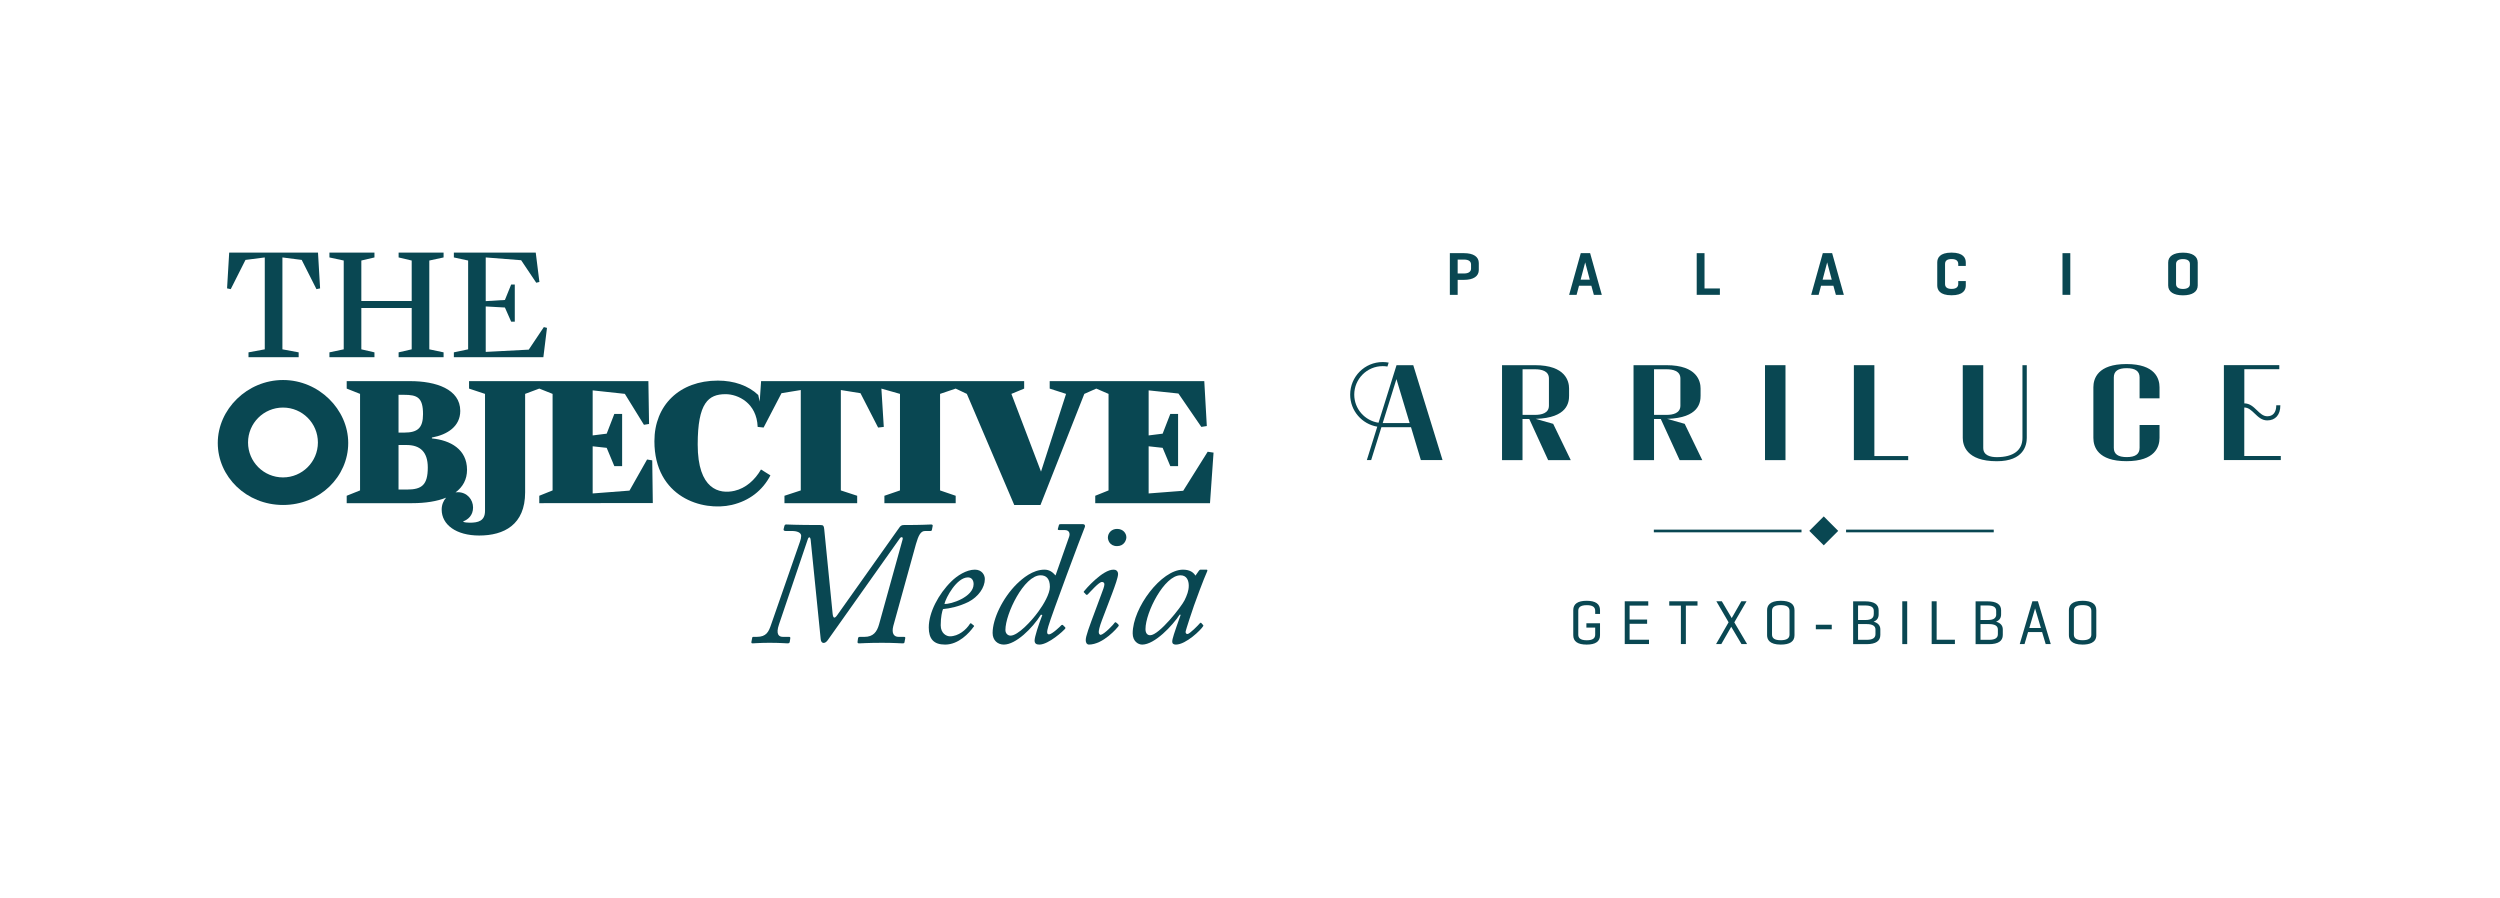
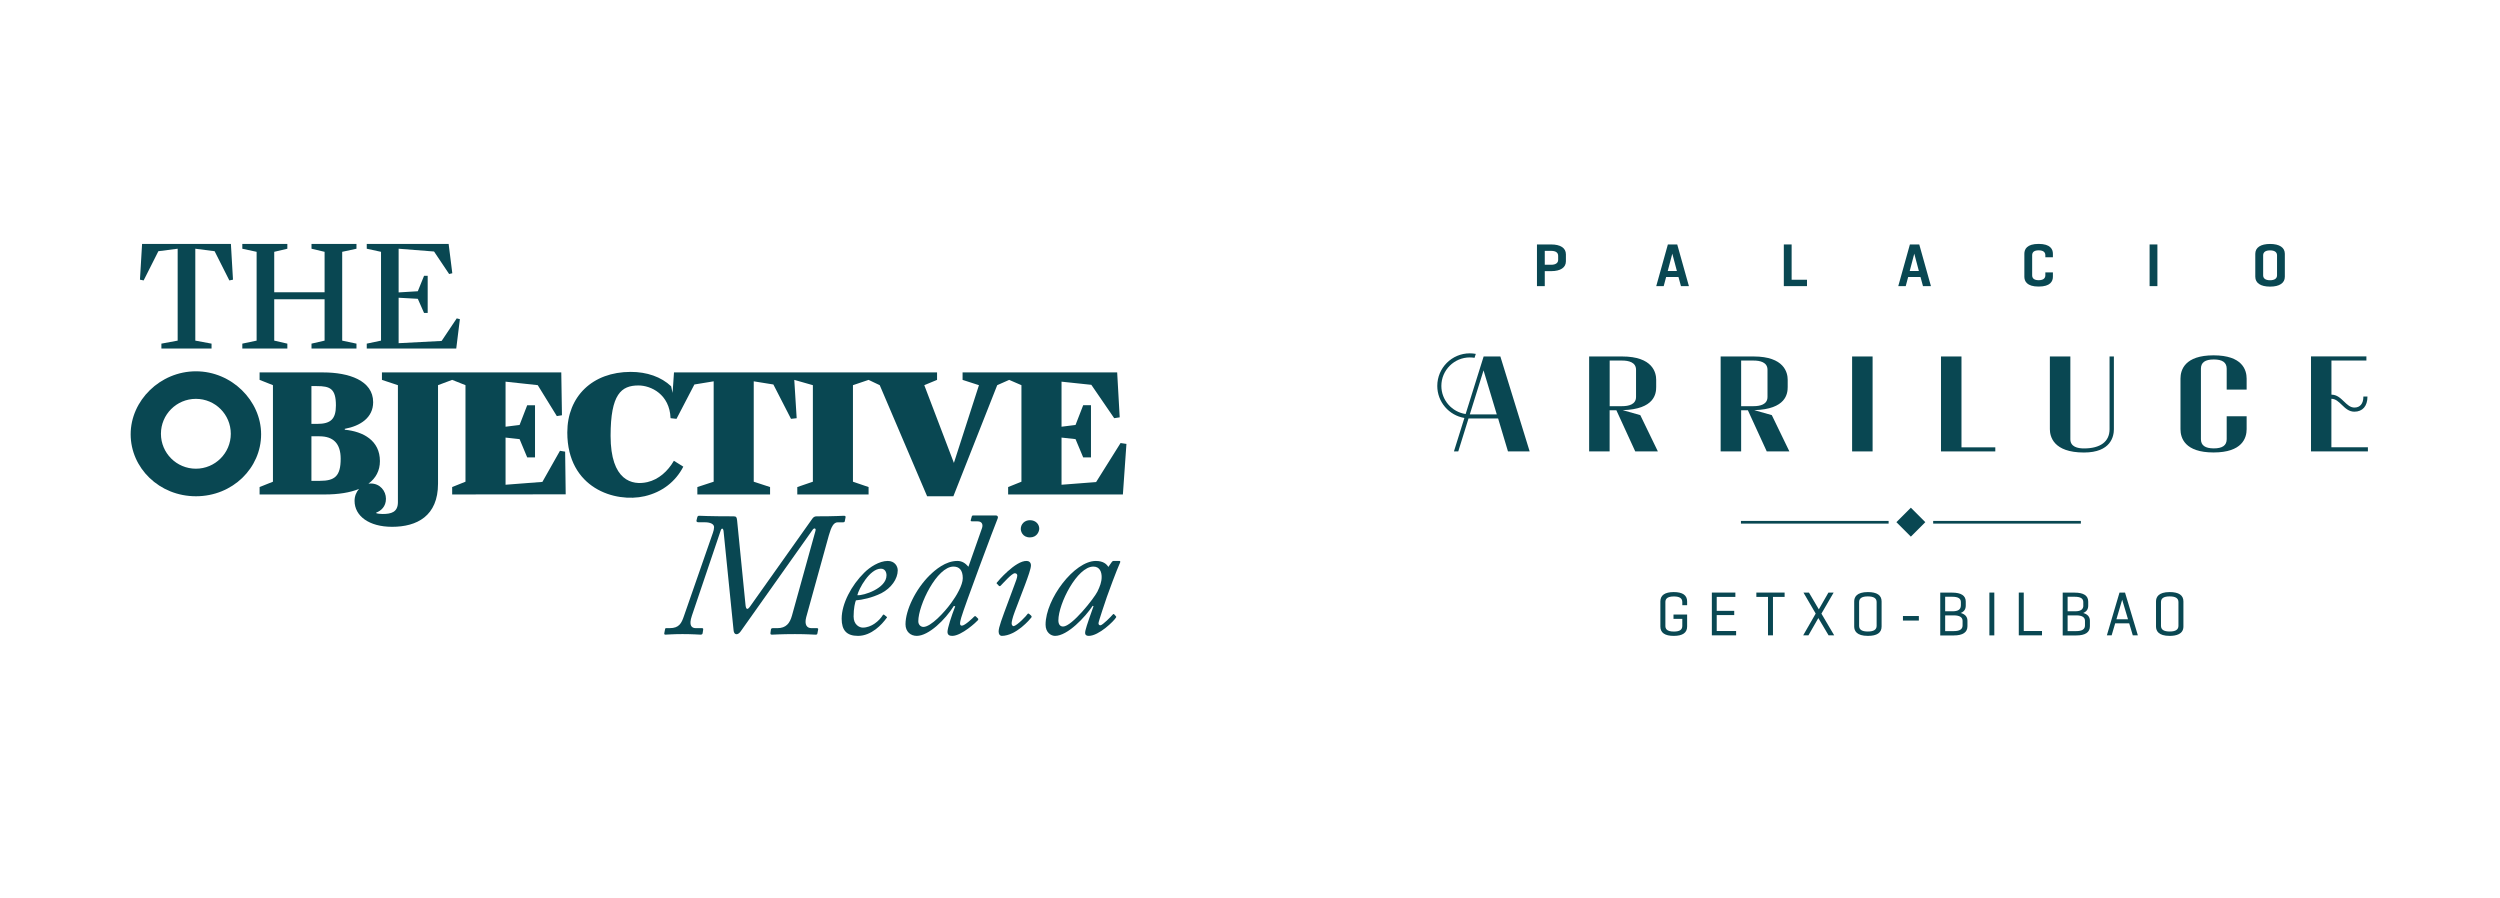
<svg xmlns="http://www.w3.org/2000/svg" width="287" height="103" viewBox="0 0 287 103" fill="none">
-   <path d="M26.311 29L26.067 33.106L26.49 33.194L28.181 29.838L30.396 29.554V40.103L28.528 40.45V41.009H34.286V40.45L32.421 40.103V29.554L34.636 29.838L36.329 33.194L36.747 33.106L36.507 29H26.311Z" fill="#094752" />
-   <path d="M45.761 29.554L47.263 29.909V34.553H41.481V29.909L42.987 29.554V29H37.818V29.554L39.46 29.909V40.103L37.818 40.45V41.009H42.987V40.45L41.481 40.103V35.355H47.263V40.103L45.761 40.45V41.009H50.923V40.45L49.284 40.103V29.909L50.923 29.554V29H45.761V29.554Z" fill="#094752" />
-   <path d="M60.701 40.139L55.762 40.398V35.18L57.964 35.303L58.681 36.926H59.098V32.665H58.681L57.964 34.435L55.762 34.569V29.554L59.828 29.873L61.56 32.458L61.924 32.369L61.503 29H52.103V29.554L53.741 29.909V40.103L52.103 40.45V41.009H62.378L62.794 37.64L62.433 37.55L60.701 40.139Z" fill="#094752" />
-   <path d="M74.282 52.754L72.266 56.322L68.038 56.648V51.235L69.648 51.412L70.523 53.509H71.42V47.521H70.523L69.648 49.785L68.038 49.987V44.815L71.733 45.215L73.924 48.767L74.512 48.671L74.435 43.755H53.847V44.61L55.68 45.218V58.647C55.68 59.809 54.9 60.006 53.926 60.006C53.594 60.006 53.35 59.969 53.189 59.908V59.848C53.738 59.642 54.307 59.155 54.307 58.261C54.307 57.366 53.637 56.505 52.557 56.505C52.469 56.505 52.385 56.52 52.296 56.527C53.148 55.895 53.615 55.026 53.615 53.936C53.615 51.576 51.701 50.536 49.582 50.332V50.229C51.37 49.902 52.838 48.944 52.838 47.172C52.838 44.669 50.029 43.754 47.095 43.754H39.801V44.609L41.334 45.217V56.299L39.801 56.913V57.764H47.298C48.86 57.764 50.186 57.549 51.214 57.131C50.901 57.484 50.704 57.964 50.704 58.499C50.704 60.234 52.363 61.478 55.013 61.478C57.86 61.478 60.285 60.239 60.285 56.526V45.217L61.909 44.609L63.437 45.217V56.299L61.909 56.913V57.764L74.942 57.749L74.878 52.848L74.284 52.752L74.282 52.754ZM45.751 45.324H46.362C47.891 45.324 48.563 45.61 48.563 47.544C48.563 49.11 47.97 49.662 46.407 49.662H45.751V45.324ZM46.728 56.2H45.751V51.087H46.668C48.259 51.087 49.11 51.903 49.11 53.674C49.11 55.671 48.421 56.2 46.728 56.2Z" fill="#094752" />
-   <path d="M138.641 51.86L135.833 56.341L131.864 56.648V51.234L133.471 51.411L134.35 53.509H135.244V47.52H134.35L133.471 49.785L131.864 49.987V44.815L135.285 45.177L137.911 49.008L138.542 48.91L138.252 43.755H120.504V44.61L122.384 45.218L119.508 54.144L116.108 45.218L117.574 44.61V43.755H87.374L87.251 45.549L87.209 46.105L87.048 45.347C85.902 44.258 84.256 43.693 82.409 43.693C78.01 43.693 75.126 46.521 75.126 50.648C75.126 57.068 80.627 58.746 84.013 57.964C86.016 57.495 87.551 56.3 88.444 54.573L87.362 53.896C86.675 55.088 85.625 56.043 84.324 56.345C82.583 56.747 80.096 56.204 80.096 51.034C80.096 46.248 81.315 45.251 83.298 45.251C84.712 45.251 86.875 46.248 86.98 49.008L87.662 49.083L89.716 45.139L91.929 44.776V56.3L90.056 56.914V57.765H98.404V56.914L96.529 56.3V44.776L98.783 45.139L100.807 49.083L101.458 49.01L101.183 44.61L103.318 45.218V56.3L101.529 56.914V57.766H109.713V56.914L107.919 56.3V45.218L109.713 44.61L110.994 45.218L116.434 57.971H119.448L124.48 45.218L125.853 44.61L127.261 45.218V56.3L125.734 56.914V57.766H138.907L139.315 51.961L138.64 51.86H138.641Z" fill="#094752" />
-   <path d="M32.496 43.626C28.383 43.626 25 46.986 25 50.855C25 54.724 28.28 57.971 32.496 57.971C36.711 57.971 39.976 54.715 39.976 50.855C39.976 46.995 36.591 43.626 32.496 43.626ZM32.488 54.807C30.268 54.807 28.475 53.012 28.475 50.797C28.475 48.583 30.268 46.788 32.488 46.788C34.708 46.788 36.495 48.58 36.495 50.797C36.495 53.015 34.695 54.807 32.488 54.807Z" fill="#094752" />
-   <path d="M91.835 62.188C91.916 61.969 91.976 61.703 91.976 61.521C91.976 61.14 91.509 60.958 90.923 60.958H90.2C90.018 60.958 89.934 60.879 89.956 60.757L90.04 60.414C90.078 60.274 90.119 60.209 90.26 60.209C90.464 60.209 91.285 60.274 94.215 60.274C94.539 60.274 94.577 60.395 94.619 60.738L95.589 70.486C95.649 71.01 95.83 71.01 96.092 70.646L103.218 60.597C103.356 60.395 103.482 60.274 103.742 60.274C105.985 60.274 106.626 60.21 106.891 60.21C107.028 60.21 107.093 60.274 107.072 60.372L106.99 60.799C106.97 60.919 106.928 60.96 106.786 60.96H106.182C105.699 60.96 105.438 61.465 105.153 62.454L102.551 71.861C102.328 72.727 102.632 73.112 103.159 73.112H103.783C103.903 73.112 103.942 73.17 103.922 73.272L103.841 73.694C103.822 73.816 103.801 73.859 103.6 73.859C103.356 73.859 102.692 73.794 101.262 73.794C99.624 73.794 98.835 73.859 98.634 73.859C98.45 73.859 98.436 73.794 98.45 73.652L98.496 73.314C98.508 73.191 98.555 73.112 98.714 73.112H99.24C100.25 73.112 100.671 72.543 100.915 71.679L103.62 61.928C103.699 61.603 103.436 61.603 103.298 61.808L95.023 73.492C94.714 73.938 94.255 73.938 94.214 73.351L93.066 61.989C93.024 61.603 92.841 61.603 92.741 61.887L89.431 71.678C89.028 72.846 89.431 73.111 89.874 73.111H90.582C90.721 73.111 90.742 73.17 90.721 73.313L90.661 73.694C90.642 73.793 90.583 73.858 90.42 73.858C90.2 73.858 89.572 73.793 88.342 73.793C87.212 73.793 86.607 73.858 86.384 73.858C86.281 73.858 86.244 73.793 86.26 73.694L86.342 73.272C86.362 73.148 86.383 73.111 86.485 73.111H86.885C87.977 73.111 88.243 72.528 88.519 71.717L91.834 62.189L91.835 62.188Z" fill="#094752" />
-   <path d="M106.623 72.02C106.623 70.324 107.729 68.205 109.211 66.749C109.855 66.102 110.942 65.396 111.912 65.396C112.699 65.396 113.06 65.982 113.06 66.474C113.06 67.456 112.315 68.507 111.187 69.096C110.093 69.636 109.003 69.857 108.258 69.922C108.157 70.16 107.994 70.828 107.994 71.777C107.994 72.727 108.665 73.049 109.047 73.049C110.034 73.049 110.922 72.299 111.345 71.617C111.389 71.555 111.448 71.517 111.528 71.596L111.751 71.777C111.851 71.837 111.851 71.898 111.769 71.96C111.264 72.666 110.053 73.999 108.499 73.999C107.189 73.999 106.622 73.351 106.622 72.02H106.623ZM108.421 69.331C109.125 69.396 111.77 68.55 111.77 67.053C111.77 66.648 111.571 66.285 111.124 66.285C109.829 66.285 108.583 68.609 108.421 69.33V69.331Z" fill="#094752" />
-   <path d="M121.598 60.852C121.44 60.852 121.419 60.776 121.44 60.718L121.56 60.292C121.577 60.209 121.619 60.172 121.8 60.172H124.285C124.565 60.172 124.608 60.37 124.526 60.54C124.224 61.237 120.691 70.686 120.351 71.897C120.167 72.526 120.147 72.826 120.429 72.826C120.769 72.826 121.739 71.897 121.839 71.777C121.921 71.716 122 71.716 122.06 71.796L122.264 71.999C122.321 72.038 122.321 72.12 122.264 72.198C122.119 72.381 120.384 73.999 119.319 73.999C118.994 73.999 118.772 73.894 118.772 73.532C118.772 73.129 119.21 71.752 119.66 70.603L119.502 70.565C118.51 72.141 116.613 73.999 115.241 73.999C114.553 73.999 113.952 73.532 113.952 72.665C113.952 71.07 115.078 68.668 116.732 67.034C117.381 66.408 118.551 65.396 119.904 65.396C120.448 65.396 120.832 65.661 121.175 66.062L122.729 61.641C122.871 61.256 122.766 60.851 122.226 60.851H121.597L121.598 60.852ZM119.21 70.202C119.781 69.434 120.527 68.165 120.527 67.376C120.527 66.424 120.101 66.043 119.459 66.043C117.56 66.043 115.421 70.463 115.421 72.321C115.421 72.747 115.728 72.97 116.007 72.97C116.857 72.97 118.408 71.315 119.21 70.202Z" fill="#094752" />
-   <path d="M124.643 73.492C124.643 73.027 124.988 72.103 125.833 69.84L126.416 68.268C126.622 67.723 126.783 67.316 126.783 67.073C126.783 66.893 126.66 66.81 126.498 66.81C126.157 66.81 125.208 67.903 124.883 68.228C124.802 68.307 124.723 68.307 124.666 68.244L124.502 68.062C124.417 68.005 124.381 67.961 124.441 67.881C124.525 67.763 126.579 65.337 127.874 65.397C128.114 65.397 128.354 65.562 128.354 65.902C128.354 66.268 128.03 67.176 127.669 68.143L126.499 71.213C126.216 71.96 126.137 72.406 126.137 72.541C126.137 72.726 126.195 72.845 126.357 72.886C126.783 72.809 127.874 71.656 127.972 71.476C128.014 71.413 128.093 71.413 128.195 71.517L128.354 71.656C128.44 71.754 128.46 71.797 128.393 71.898C128.275 72.057 126.661 73.999 124.988 73.999C124.785 73.981 124.643 73.815 124.643 73.492ZM127.185 61.726C127.185 61.18 127.61 60.718 128.237 60.718C128.939 60.718 129.306 61.222 129.306 61.685C129.306 61.988 129.062 62.694 128.237 62.694C127.351 62.694 127.185 61.948 127.185 61.726Z" fill="#094752" />
-   <path d="M138.528 65.396C138.61 65.396 138.628 65.5 138.587 65.581C138.206 66.408 137.176 69.192 137.072 69.517C136.953 69.856 136.106 72.362 136.106 72.541C136.106 72.721 136.207 72.785 136.328 72.785C136.57 72.785 137.598 71.737 137.739 71.554C137.801 71.496 137.865 71.454 137.902 71.517L138.082 71.716C138.146 71.777 138.166 71.818 138.125 71.878C137.902 72.285 136.146 73.999 134.995 73.999C134.754 73.999 134.573 73.918 134.573 73.651C134.573 73.351 134.777 72.726 135.538 70.587L135.441 70.545C134.591 71.837 132.553 74 131.121 74C130.657 74 130.032 73.617 130.032 72.71C130.032 69.759 133.338 65.397 135.804 65.397C136.652 65.397 137.036 65.759 137.238 66.084L137.62 65.539C137.684 65.457 137.739 65.397 137.822 65.397H138.528L138.528 65.396ZM135.986 68.912C136.269 68.327 136.47 67.819 136.47 67.235C136.47 66.69 136.269 66.043 135.519 66.043C133.664 66.043 131.502 70.301 131.502 72.22C131.502 72.683 131.706 72.925 132.044 72.925C133.058 72.925 135.623 69.656 135.986 68.912Z" fill="#094752" />
-   <path d="M169.766 31V30.195C169.766 29.474 169.15 29.063 168.076 29.063H166.443V33.847H167.34V32.127H168.076C169.15 32.127 169.766 31.715 169.766 30.995V31ZM167.34 29.8H168.076C168.596 29.8 168.876 30 168.876 30.366V30.835C168.876 31.189 168.584 31.395 168.076 31.395H167.34V29.8Z" fill="#094752" />
-   <path d="M182.688 32.801L182.974 33.847H183.887L182.546 29.063H181.472L180.136 33.847H180.992L181.272 32.801H182.688ZM181.466 32.069L181.98 30.12L182.506 32.109H181.455L181.466 32.069Z" fill="#094752" />
-   <path d="M194.782 29.063V33.847H197.443V33.115H195.679V29.063H194.782Z" fill="#094752" />
-   <path d="M210.473 32.801L210.759 33.847H211.672L210.33 29.063H209.257L207.921 33.847H208.777L209.057 32.801H210.473ZM209.246 32.069L209.759 30.12L210.285 32.109H209.234L209.246 32.069Z" fill="#094752" />
-   <path d="M225.673 32.269H224.806V32.601C224.806 32.858 224.674 33.167 224.046 33.167C223.549 33.167 223.292 32.978 223.292 32.601V30.303C223.292 29.926 223.544 29.737 224.046 29.737C224.674 29.737 224.806 30.046 224.806 30.303V30.532H225.673V30.132C225.673 29.617 225.388 29 224.035 29C222.681 29 222.396 29.612 222.396 30.132V32.767C222.396 33.281 222.681 33.898 224.035 33.898C225.388 33.898 225.673 33.287 225.673 32.767V32.264V32.269Z" fill="#094752" />
-   <path d="M237.67 29.063H236.774V33.847H237.67V29.063Z" fill="#094752" />
-   <path d="M248.907 30.137V32.772C248.907 33.493 249.524 33.904 250.603 33.904C251.683 33.904 252.299 33.493 252.299 32.772V30.137C252.299 29.417 251.683 29.006 250.603 29.006C249.524 29.006 248.907 29.417 248.907 30.137ZM251.403 30.309V32.607C251.403 32.972 251.117 33.172 250.603 33.172C250.089 33.172 249.81 32.972 249.81 32.607V30.309C249.81 29.943 250.089 29.743 250.603 29.743C251.117 29.743 251.403 29.943 251.403 30.309Z" fill="#094752" />
-   <path d="M193.406 48.657L191.384 48.085C195.05 47.982 195.227 46.187 195.227 45.427V44.598C195.227 43.792 194.845 41.923 191.316 41.923H187.53V52.823H189.883V48.102H190.659L192.823 52.823H195.421L193.406 48.662V48.657ZM189.883 42.392H191.316C192.041 42.392 192.909 42.575 192.909 43.449V46.57C192.909 47.445 192.041 47.628 191.316 47.628H189.883V42.386V42.392Z" fill="#094752" />
-   <path d="M178.308 48.657L176.287 48.085C179.953 47.982 180.13 46.187 180.13 45.427V44.598C180.13 43.792 179.747 41.923 176.218 41.923H172.433V52.823H174.785V48.102H175.562L177.726 52.823H180.324L178.308 48.662V48.657ZM174.791 42.392H176.224C176.949 42.392 177.817 42.575 177.817 43.449V46.57C177.817 47.445 176.949 47.628 176.224 47.628H174.791V42.386V42.392Z" fill="#094752" />
-   <path d="M204.974 41.923H202.622V52.823H204.974V41.923Z" fill="#094752" />
-   <path d="M215.178 52.355V41.923H212.825V52.823H219.061V52.355H215.178Z" fill="#094752" />
-   <path d="M232.177 41.923V50.274C232.177 51.697 231.132 52.48 229.236 52.48C228.522 52.48 227.677 52.297 227.677 51.423V41.923H225.325V50.274C225.325 51.08 225.707 52.949 229.236 52.949C232.342 52.949 232.674 51.08 232.674 50.274V41.923H232.171H232.177Z" fill="#094752" />
-   <path d="M247.914 45.73V44.467C247.914 43.467 247.422 41.792 244.116 41.792C240.81 41.792 240.319 43.467 240.319 44.467V50.268C240.319 51.269 240.81 52.943 244.116 52.943C247.422 52.943 247.914 51.269 247.914 50.268V48.788H245.624V51.417C245.624 52.132 245.138 52.475 244.145 52.475C243.151 52.475 242.666 52.126 242.666 51.417V43.324C242.666 42.609 243.151 42.266 244.145 42.266C245.138 42.266 245.624 42.615 245.624 43.324V45.73H247.914Z" fill="#094752" />
-   <path d="M162.235 41.923H160.322L158.255 48.531C156.684 48.296 155.468 46.942 155.468 45.301C155.468 43.501 156.936 42.032 158.734 42.032C158.923 42.032 159.1 42.049 159.277 42.078L159.42 41.626C159.197 41.586 158.968 41.563 158.734 41.563C156.673 41.563 155 43.238 155 45.301C155 47.153 156.348 48.685 158.112 48.982L156.913 52.818H157.41L158.586 49.039H161.983L163.114 52.818H165.604L162.24 41.918L162.235 41.923ZM158.734 48.571L160.31 43.518L161.829 48.571H158.729H158.734Z" fill="#094752" />
-   <path d="M257.643 52.355V46.782C258.123 46.782 258.466 47.119 258.837 47.473C259.242 47.862 259.653 48.262 260.282 48.262C261.218 48.262 261.783 47.622 261.783 46.547V46.525H261.315V46.547C261.315 47.336 260.938 47.788 260.287 47.788C259.808 47.788 259.465 47.45 259.094 47.096C258.688 46.707 258.277 46.307 257.649 46.307V42.386H261.663V41.918H255.302V52.818H261.835V52.349H257.649L257.643 52.355Z" fill="#094752" />
-   <path d="M209.366 59.284L207.706 60.945L209.366 62.606L211.025 60.945L209.366 59.284Z" fill="#094752" />
-   <path d="M206.813 60.802H189.86V61.111H206.813V60.802Z" fill="#094752" />
-   <path d="M228.882 60.802H211.929V61.111H228.882V60.802Z" fill="#094752" />
-   <path d="M182.146 68.97C181.129 68.97 180.61 69.33 180.61 70.045V72.925C180.61 73.64 181.124 74 182.146 74C183.168 74 183.682 73.64 183.682 72.925V71.548H182.117V72.045H183.128V72.857C183.128 73.297 182.819 73.503 182.157 73.503C181.289 73.503 181.186 73.131 181.186 72.851V70.125C181.186 69.845 181.289 69.473 182.157 69.473C182.819 69.473 183.128 69.679 183.128 70.125V70.479H183.682V70.045C183.682 69.33 183.168 68.97 182.146 68.97Z" fill="#094752" />
-   <path d="M187.079 71.611H189.089V71.125H187.079V69.525H189.22V69.027H186.52V73.937H189.306V73.44H187.079V71.611Z" fill="#094752" />
-   <path d="M191.63 69.525H192.966V73.937H193.537V69.525H194.873V69.027H191.63V69.525Z" fill="#094752" />
-   <path d="M200.503 69.027H199.904L198.802 70.954L197.677 69.044L197.665 69.027H197.037L198.442 71.439L197.032 73.891L197.003 73.937H197.608L198.745 71.954L199.915 73.926L199.927 73.937H200.566L199.099 71.445L200.503 69.027Z" fill="#094752" />
-   <path d="M204.432 68.97C203.136 68.97 202.862 69.553 202.862 70.045V72.925C202.862 73.417 203.136 74 204.432 74C205.477 74 206.008 73.64 206.008 72.925V70.045C206.008 69.33 205.477 68.97 204.432 68.97ZM205.437 70.119V72.845C205.437 73.285 205.106 73.497 204.426 73.497C203.747 73.497 203.427 73.285 203.427 72.845V70.119C203.427 69.679 203.752 69.467 204.426 69.467C205.1 69.467 205.437 69.679 205.437 70.119Z" fill="#094752" />
-   <path d="M210.285 71.719H208.458V72.24H210.285V71.719Z" fill="#094752" />
-   <path d="M215.104 71.365C215.481 71.211 215.669 70.936 215.669 70.531V70.062C215.669 69.376 215.138 69.033 214.099 69.033H212.74V73.949H214.287C215.332 73.949 215.863 73.594 215.863 72.891V72.257C215.863 71.817 215.601 71.514 215.098 71.371L215.104 71.365ZM215.104 70.519C215.104 70.959 214.79 71.176 214.167 71.176H213.305V69.507H214.099C214.796 69.507 215.11 69.702 215.11 70.13V70.513L215.104 70.519ZM213.305 71.645H214.293C214.961 71.645 215.304 71.857 215.304 72.274V72.8C215.304 73.24 214.973 73.451 214.293 73.451H213.305V71.639V71.645Z" fill="#094752" />
-   <path d="M218.947 69.027H218.381V73.943H218.947V69.027Z" fill="#094752" />
-   <path d="M222.327 69.027H221.756V73.937H224.423V73.44H222.327V69.027Z" fill="#094752" />
-   <path d="M229.162 71.365C229.539 71.211 229.727 70.936 229.727 70.531V70.062C229.727 69.376 229.196 69.033 228.157 69.033H226.798V73.949H228.345C229.39 73.949 229.921 73.594 229.921 72.891V72.257C229.921 71.817 229.659 71.514 229.156 71.371L229.162 71.365ZM229.168 70.519C229.168 70.959 228.854 71.176 228.231 71.176H227.363V69.507H228.157C228.854 69.507 229.162 69.702 229.162 70.13V70.513L229.168 70.519ZM227.363 71.645H228.351C229.019 71.645 229.356 71.857 229.356 72.274V72.8C229.356 73.24 229.025 73.451 228.351 73.451H227.363V71.639V71.645Z" fill="#094752" />
-   <path d="M233.959 69.027H233.319L231.88 73.897L231.869 73.937H232.417L232.822 72.56H234.432L234.838 73.914V73.937H235.426L233.959 69.05V69.027ZM234.295 72.091H232.965L233.627 69.85L234.295 72.091Z" fill="#094752" />
-   <path d="M239.08 68.97C237.784 68.97 237.51 69.553 237.51 70.045V72.925C237.51 73.417 237.784 74 239.08 74C239.8 74 240.656 73.811 240.656 72.925V70.045C240.656 69.33 240.125 68.97 239.08 68.97ZM240.085 70.119V72.845C240.085 73.285 239.754 73.497 239.08 73.497C238.406 73.497 238.081 73.28 238.081 72.845V70.119C238.081 69.679 238.406 69.467 239.08 69.467C239.754 69.467 240.085 69.679 240.085 70.119Z" fill="#094752" />
+   <path d="M16.311 28L16.067 32.106L16.49 32.194L18.181 28.838L20.396 28.554V39.103L18.528 39.45V40.009H24.286V39.45L22.421 39.103V28.554L24.637 28.838L26.329 32.194L26.747 32.106L26.507 28H16.311Z" fill="#094752" />
+   <path d="M35.761 28.554L37.263 28.909V33.553H31.481V28.909L32.987 28.554V28H27.818V28.554L29.46 28.909V39.103L27.818 39.45V40.009H32.987V39.45L31.481 39.103V34.355H37.263V39.103L35.761 39.45V40.009H40.923V39.45L39.284 39.103V28.909L40.923 28.554V28H35.761V28.554Z" fill="#094752" />
+   <path d="M50.701 39.139L45.762 39.398V34.18L47.964 34.303L48.681 35.926H49.098V31.665H48.681L47.964 33.435L45.762 33.569V28.554L49.828 28.873L51.56 31.457L51.924 31.369L51.503 28H42.103V28.554L43.741 28.909V39.103L42.103 39.45V40.009H52.378L52.794 36.64L52.433 36.55L50.701 39.139Z" fill="#094752" />
+   <path d="M64.282 51.754L62.266 55.322L58.038 55.648V50.235L59.648 50.412L60.523 52.509H61.42V46.521H60.523L59.648 48.785L58.038 48.987V43.815L61.733 44.215L63.924 47.767L64.512 47.671L64.435 42.755H43.847V43.61L45.68 44.218V57.647C45.68 58.809 44.9 59.006 43.926 59.006C43.594 59.006 43.35 58.969 43.189 58.908V58.848C43.738 58.642 44.307 58.155 44.307 57.261C44.307 56.366 43.637 55.505 42.557 55.505C42.469 55.505 42.385 55.52 42.296 55.527C43.148 54.895 43.615 54.026 43.615 52.936C43.615 50.576 41.701 49.536 39.582 49.332V49.229C41.37 48.902 42.838 47.944 42.838 46.172C42.838 43.669 40.029 42.754 37.095 42.754H29.801V43.609L31.334 44.217V55.299L29.801 55.913V56.764H37.298C38.86 56.764 40.186 56.549 41.214 56.131C40.901 56.484 40.704 56.964 40.704 57.499C40.704 59.234 42.363 60.478 45.013 60.478C47.86 60.478 50.285 59.239 50.285 55.526V44.217L51.909 43.609L53.437 44.217V55.299L51.909 55.913V56.764L64.942 56.749L64.878 51.848L64.284 51.752L64.282 51.754ZM35.751 44.324H36.362C37.891 44.324 38.563 44.61 38.563 46.544C38.563 48.11 37.97 48.662 36.407 48.662H35.751V44.324ZM36.728 55.2H35.751V50.087H36.668C38.259 50.087 39.11 50.903 39.11 52.674C39.11 54.671 38.421 55.2 36.728 55.2Z" fill="#094752" />
+   <path d="M128.641 50.86L125.833 55.341L121.864 55.648V50.234L123.471 50.411L124.35 52.509H125.244V46.52H124.35L123.471 48.785L121.864 48.987V43.815L125.285 44.177L127.911 48.008L128.542 47.91L128.252 42.755H110.504V43.61L112.384 44.218L109.508 53.144L106.108 44.218L107.574 43.61V42.755H77.374L77.251 44.549L77.209 45.105L77.048 44.347C75.902 43.258 74.256 42.693 72.409 42.693C68.01 42.693 65.126 45.521 65.126 49.648C65.126 56.068 70.627 57.746 74.013 56.964C76.016 56.495 77.551 55.3 78.444 53.573L77.362 52.896C76.675 54.088 75.625 55.043 74.324 55.345C72.583 55.747 70.096 55.204 70.096 50.034C70.096 45.248 71.315 44.251 73.298 44.251C74.712 44.251 76.875 45.248 76.98 48.008L77.662 48.083L79.716 44.139L81.929 43.776V55.3L80.056 55.914V56.765H88.404V55.914L86.529 55.3V43.776L88.783 44.139L90.807 48.083L91.458 48.01L91.183 43.61L93.318 44.218V55.3L91.529 55.914V56.766H99.713V55.914L97.919 55.3V44.218L99.713 43.61L100.994 44.218L106.434 56.971H109.448L114.48 44.218L115.853 43.61L117.261 44.218V55.3L115.734 55.914V56.766H128.907L129.315 50.961L128.64 50.86H128.641Z" fill="#094752" />
+   <path d="M22.496 42.626C18.383 42.626 15 45.986 15 49.855C15 53.724 18.28 56.971 22.496 56.971C26.711 56.971 29.976 53.715 29.976 49.855C29.976 45.995 26.591 42.626 22.496 42.626ZM22.488 53.807C20.268 53.807 18.475 52.012 18.475 49.797C18.475 47.583 20.268 45.788 22.488 45.788C24.708 45.788 26.495 47.58 26.495 49.797C26.495 52.015 24.695 53.807 22.488 53.807Z" fill="#094752" />
+   <path d="M81.835 61.188C81.916 60.969 81.976 60.703 81.976 60.521C81.976 60.14 81.509 59.958 80.923 59.958H80.2C80.018 59.958 79.934 59.879 79.956 59.757L80.04 59.414C80.078 59.274 80.119 59.209 80.26 59.209C80.464 59.209 81.285 59.274 84.215 59.274C84.539 59.274 84.577 59.395 84.619 59.738L85.589 69.486C85.649 70.01 85.83 70.01 86.092 69.646L93.218 59.597C93.356 59.395 93.482 59.274 93.742 59.274C95.985 59.274 96.626 59.21 96.891 59.21C97.028 59.21 97.093 59.274 97.072 59.372L96.99 59.799C96.971 59.919 96.928 59.96 96.786 59.96H96.182C95.699 59.96 95.438 60.465 95.153 61.454L92.551 70.861C92.328 71.727 92.632 72.112 93.159 72.112H93.782C93.903 72.112 93.942 72.17 93.922 72.272L93.841 72.694C93.822 72.816 93.801 72.859 93.6 72.859C93.356 72.859 92.692 72.794 91.262 72.794C89.624 72.794 88.835 72.859 88.634 72.859C88.45 72.859 88.436 72.794 88.45 72.652L88.496 72.314C88.508 72.191 88.555 72.112 88.714 72.112H89.24C90.25 72.112 90.671 71.543 90.915 70.679L93.62 60.928C93.699 60.603 93.436 60.603 93.298 60.808L85.023 72.492C84.714 72.938 84.255 72.938 84.214 72.351L83.066 60.989C83.024 60.603 82.841 60.603 82.741 60.887L79.431 70.678C79.028 71.846 79.431 72.111 79.874 72.111H80.582C80.721 72.111 80.742 72.17 80.721 72.313L80.661 72.694C80.642 72.793 80.583 72.858 80.42 72.858C80.2 72.858 79.572 72.793 78.342 72.793C77.212 72.793 76.607 72.858 76.384 72.858C76.281 72.858 76.244 72.793 76.26 72.694L76.342 72.272C76.362 72.148 76.383 72.111 76.485 72.111H76.885C77.977 72.111 78.243 71.528 78.519 70.717L81.834 61.189L81.835 61.188Z" fill="#094752" />
+   <path d="M96.623 71.02C96.623 69.324 97.73 67.205 99.211 65.749C99.855 65.102 100.942 64.396 101.912 64.396C102.699 64.396 103.06 64.982 103.06 65.474C103.06 66.456 102.315 67.507 101.187 68.096C100.093 68.636 99.003 68.857 98.258 68.922C98.157 69.16 97.994 69.828 97.994 70.777C97.994 71.727 98.665 72.049 99.047 72.049C100.034 72.049 100.922 71.299 101.345 70.617C101.389 70.555 101.448 70.517 101.528 70.596L101.751 70.777C101.851 70.837 101.851 70.898 101.769 70.96C101.264 71.666 100.053 72.999 98.499 72.999C97.189 72.999 96.622 72.351 96.622 71.02H96.623ZM98.421 68.331C99.125 68.396 101.77 67.55 101.77 66.053C101.77 65.648 101.571 65.285 101.124 65.285C99.829 65.285 98.583 67.609 98.421 68.33V68.331Z" fill="#094752" />
+   <path d="M111.598 59.852C111.44 59.852 111.419 59.776 111.44 59.718L111.56 59.292C111.577 59.209 111.619 59.172 111.8 59.172H114.285C114.565 59.172 114.608 59.37 114.526 59.54C114.224 60.237 110.691 69.686 110.351 70.897C110.167 71.526 110.147 71.826 110.429 71.826C110.769 71.826 111.739 70.897 111.839 70.777C111.921 70.716 112 70.716 112.06 70.796L112.264 70.999C112.321 71.038 112.321 71.12 112.264 71.198C112.119 71.381 110.384 72.999 109.319 72.999C108.994 72.999 108.772 72.894 108.772 72.532C108.772 72.129 109.21 70.752 109.66 69.603L109.502 69.565C108.51 71.141 106.613 72.999 105.241 72.999C104.553 72.999 103.952 72.532 103.952 71.665C103.952 70.07 105.078 67.668 106.732 66.034C107.381 65.408 108.551 64.396 109.904 64.396C110.448 64.396 110.832 64.661 111.175 65.062L112.729 60.641C112.871 60.256 112.766 59.851 112.226 59.851H111.597L111.598 59.852ZM109.21 69.202C109.781 68.434 110.527 67.165 110.527 66.376C110.527 65.424 110.101 65.043 109.459 65.043C107.56 65.043 105.421 69.463 105.421 71.321C105.421 71.747 105.728 71.97 106.007 71.97C106.857 71.97 108.408 70.315 109.21 69.202Z" fill="#094752" />
+   <path d="M114.643 72.492C114.643 72.027 114.988 71.103 115.833 68.84L116.416 67.268C116.622 66.723 116.783 66.316 116.783 66.073C116.783 65.893 116.66 65.81 116.498 65.81C116.157 65.81 115.208 66.903 114.883 67.228C114.802 67.307 114.723 67.307 114.666 67.244L114.502 67.062C114.417 67.005 114.381 66.961 114.441 66.881C114.525 66.763 116.579 64.337 117.874 64.397C118.114 64.397 118.354 64.562 118.354 64.902C118.354 65.268 118.03 66.176 117.669 67.143L116.499 70.213C116.216 70.96 116.137 71.406 116.137 71.541C116.137 71.726 116.195 71.845 116.357 71.886C116.783 71.809 117.874 70.656 117.972 70.476C118.014 70.413 118.093 70.413 118.195 70.517L118.354 70.656C118.44 70.754 118.46 70.797 118.393 70.898C118.275 71.057 116.661 72.999 114.988 72.999C114.785 72.981 114.643 72.815 114.643 72.492ZM117.185 60.726C117.185 60.18 117.61 59.718 118.237 59.718C118.939 59.718 119.306 60.222 119.306 60.685C119.306 60.988 119.062 61.694 118.237 61.694C117.351 61.694 117.185 60.948 117.185 60.726Z" fill="#094752" />
+   <path d="M128.528 64.396C128.61 64.396 128.628 64.5 128.587 64.581C128.206 65.408 127.176 68.192 127.072 68.517C126.953 68.856 126.106 71.362 126.106 71.541C126.106 71.721 126.207 71.785 126.328 71.785C126.57 71.785 127.598 70.737 127.739 70.554C127.801 70.496 127.865 70.454 127.902 70.517L128.082 70.716C128.146 70.777 128.166 70.818 128.125 70.878C127.902 71.285 126.146 72.999 124.995 72.999C124.754 72.999 124.573 72.918 124.573 72.651C124.573 72.351 124.777 71.726 125.538 69.587L125.441 69.545C124.591 70.837 122.553 73 121.121 73C120.657 73 120.032 72.617 120.032 71.71C120.032 68.759 123.338 64.397 125.804 64.397C126.652 64.397 127.036 64.759 127.238 65.084L127.62 64.539C127.684 64.457 127.739 64.397 127.822 64.397H128.528L128.528 64.396ZM125.986 67.912C126.269 67.327 126.47 66.819 126.47 66.235C126.47 65.69 126.269 65.043 125.519 65.043C123.664 65.043 121.502 69.301 121.502 71.22C121.502 71.683 121.706 71.925 122.044 71.925C123.058 71.925 125.623 68.656 125.986 67.912Z" fill="#094752" />
+   <path d="M179.766 30V29.195C179.766 28.474 179.15 28.063 178.076 28.063H176.443V32.847H177.34V31.127H178.076C179.15 31.127 179.766 30.715 179.766 29.995V30ZM177.34 28.8H178.076C178.596 28.8 178.876 29 178.876 29.366V29.835C178.876 30.189 178.584 30.395 178.076 30.395H177.34V28.8Z" fill="#094752" />
+   <path d="M192.688 31.801L192.974 32.847H193.887L192.546 28.063H191.472L190.136 32.847H190.992L191.272 31.801H192.688ZM191.466 31.069L191.98 29.12L192.506 31.109H191.455L191.466 31.069Z" fill="#094752" />
+   <path d="M204.782 28.063V32.847H207.443V32.115H205.679V28.063H204.782Z" fill="#094752" />
+   <path d="M220.473 31.801L220.759 32.847H221.672L220.33 28.063H219.257L217.921 32.847H218.777L219.057 31.801H220.473ZM219.246 31.069L219.759 29.12L220.285 31.109H219.234L219.246 31.069Z" fill="#094752" />
+   <path d="M235.673 31.269H234.806V31.601C234.806 31.858 234.674 32.167 234.046 32.167C233.549 32.167 233.292 31.978 233.292 31.601V29.303C233.292 28.926 233.544 28.737 234.046 28.737C234.674 28.737 234.806 29.046 234.806 29.303V29.532H235.673V29.132C235.673 28.617 235.388 28 234.035 28C232.681 28 232.396 28.612 232.396 29.132V31.767C232.396 32.281 232.681 32.898 234.035 32.898C235.388 32.898 235.673 32.287 235.673 31.767V31.264V31.269Z" fill="#094752" />
+   <path d="M247.67 28.063H246.774V32.847H247.67V28.063Z" fill="#094752" />
+   <path d="M258.907 29.137V31.772C258.907 32.493 259.524 32.904 260.603 32.904C261.683 32.904 262.299 32.493 262.299 31.772V29.137C262.299 28.417 261.683 28.006 260.603 28.006C259.524 28.006 258.907 28.417 258.907 29.137ZM261.403 29.309V31.607C261.403 31.972 261.117 32.172 260.603 32.172C260.089 32.172 259.81 31.972 259.81 31.607V29.309C259.81 28.943 260.089 28.743 260.603 28.743C261.117 28.743 261.403 28.943 261.403 29.309Z" fill="#094752" />
+   <path d="M203.406 47.657L201.384 47.085C205.05 46.982 205.227 45.187 205.227 44.427V43.598C205.227 42.792 204.845 40.923 201.316 40.923H197.53V51.823H199.883V47.102H200.659L202.823 51.823H205.421L203.406 47.662V47.657ZM199.883 41.392H201.316C202.041 41.392 202.909 41.575 202.909 42.449V45.57C202.909 46.445 202.041 46.628 201.316 46.628H199.883V41.386V41.392Z" fill="#094752" />
+   <path d="M188.308 47.657L186.287 47.085C189.953 46.982 190.13 45.187 190.13 44.427V43.598C190.13 42.792 189.747 40.923 186.218 40.923H182.433V51.823H184.785V47.102H185.562L187.726 51.823H190.324L188.308 47.662V47.657ZM184.791 41.392H186.224C186.949 41.392 187.817 41.575 187.817 42.449V45.57C187.817 46.445 186.949 46.628 186.224 46.628H184.791V41.386V41.392Z" fill="#094752" />
+   <path d="M214.974 40.923H212.622V51.823H214.974V40.923Z" fill="#094752" />
+   <path d="M225.178 51.355V40.923H222.825V51.823H229.061V51.355H225.178Z" fill="#094752" />
+   <path d="M242.177 40.923V49.274C242.177 50.697 241.132 51.48 239.236 51.48C238.522 51.48 237.677 51.297 237.677 50.423V40.923H235.325V49.274C235.325 50.08 235.707 51.949 239.236 51.949C242.342 51.949 242.674 50.08 242.674 49.274V40.923H242.171H242.177Z" fill="#094752" />
+   <path d="M257.914 44.73V43.467C257.914 42.467 257.422 40.792 254.116 40.792C250.81 40.792 250.319 42.467 250.319 43.467V49.268C250.319 50.269 250.81 51.943 254.116 51.943C257.422 51.943 257.914 50.269 257.914 49.268V47.788H255.624V50.417C255.624 51.132 255.138 51.475 254.145 51.475C253.151 51.475 252.666 51.126 252.666 50.417V42.324C252.666 41.609 253.151 41.266 254.145 41.266C255.138 41.266 255.624 41.615 255.624 42.324V44.73H257.914Z" fill="#094752" />
+   <path d="M172.235 40.923H170.322L168.255 47.531C166.684 47.296 165.468 45.942 165.468 44.301C165.468 42.501 166.936 41.032 168.734 41.032C168.923 41.032 169.1 41.049 169.277 41.078L169.42 40.626C169.197 40.586 168.968 40.563 168.734 40.563C166.673 40.563 165 42.238 165 44.301C165 46.153 166.348 47.685 168.112 47.982L166.913 51.818H167.41L168.586 48.039H171.983L173.114 51.818H175.604L172.24 40.918L172.235 40.923ZM168.734 47.571L170.31 42.518L171.829 47.571H168.729H168.734Z" fill="#094752" />
+   <path d="M267.643 51.355V45.782C268.123 45.782 268.466 46.119 268.837 46.473C269.242 46.862 269.653 47.262 270.282 47.262C271.218 47.262 271.783 46.622 271.783 45.547V45.525H271.315V45.547C271.315 46.336 270.938 46.788 270.287 46.788C269.808 46.788 269.465 46.45 269.094 46.096C268.688 45.707 268.277 45.307 267.649 45.307V41.386H271.663V40.918H265.302V51.818H271.835V51.349H267.649L267.643 51.355Z" fill="#094752" />
+   <path d="M219.366 58.284L217.706 59.945L219.366 61.606L221.025 59.945L219.366 58.284Z" fill="#094752" />
+   <path d="M216.813 59.802H199.86V60.111H216.813V59.802Z" fill="#094752" />
+   <path d="M238.882 59.802H221.929V60.111H238.882V59.802Z" fill="#094752" />
+   <path d="M192.146 67.97C191.129 67.97 190.61 68.33 190.61 69.045V71.925C190.61 72.64 191.124 73 192.146 73C193.168 73 193.682 72.64 193.682 71.925V70.548H192.117V71.045H193.128V71.857C193.128 72.297 192.819 72.503 192.157 72.503C191.289 72.503 191.186 72.131 191.186 71.851V69.125C191.186 68.845 191.289 68.473 192.157 68.473C192.819 68.473 193.128 68.679 193.128 69.125V69.479H193.682V69.045C193.682 68.33 193.168 67.97 192.146 67.97Z" fill="#094752" />
+   <path d="M197.079 70.611H199.089V70.125H197.079V68.525H199.22V68.027H196.52V72.937H199.306V72.44H197.079V70.611Z" fill="#094752" />
+   <path d="M201.63 68.525H202.966V72.937H203.537V68.525H204.873V68.027H201.63V68.525Z" fill="#094752" />
+   <path d="M210.503 68.027H209.904L208.802 69.954L207.677 68.044L207.665 68.027H207.037L208.442 70.439L207.032 72.891L207.003 72.937H207.608L208.745 70.954L209.915 72.926L209.927 72.937H210.566L209.099 70.445L210.503 68.027Z" fill="#094752" />
+   <path d="M214.432 67.97C213.136 67.97 212.862 68.553 212.862 69.045V71.925C212.862 72.417 213.136 73 214.432 73C215.477 73 216.008 72.64 216.008 71.925V69.045C216.008 68.33 215.477 67.97 214.432 67.97ZM215.437 69.119V71.845C215.437 72.285 215.106 72.497 214.426 72.497C213.747 72.497 213.427 72.285 213.427 71.845V69.119C213.427 68.679 213.752 68.467 214.426 68.467C215.1 68.467 215.437 68.679 215.437 69.119Z" fill="#094752" />
+   <path d="M220.285 70.719H218.458V71.24H220.285V70.719Z" fill="#094752" />
+   <path d="M225.104 70.365C225.481 70.211 225.669 69.936 225.669 69.531V69.062C225.669 68.376 225.138 68.033 224.099 68.033H222.74V72.949H224.287C225.332 72.949 225.863 72.594 225.863 71.891V71.257C225.863 70.817 225.601 70.514 225.098 70.371L225.104 70.365ZM225.104 69.519C225.104 69.959 224.79 70.176 224.167 70.176H223.305V68.507H224.099C224.796 68.507 225.11 68.702 225.11 69.13V69.513L225.104 69.519ZM223.305 70.645H224.293C224.961 70.645 225.304 70.857 225.304 71.274V71.8C225.304 72.24 224.973 72.451 224.293 72.451H223.305V70.639V70.645Z" fill="#094752" />
+   <path d="M228.947 68.027H228.381V72.943H228.947V68.027Z" fill="#094752" />
+   <path d="M232.327 68.027H231.756V72.937H234.423V72.44H232.327V68.027Z" fill="#094752" />
+   <path d="M239.162 70.365C239.539 70.211 239.727 69.936 239.727 69.531V69.062C239.727 68.376 239.196 68.033 238.157 68.033H236.798V72.949H238.345C239.39 72.949 239.921 72.594 239.921 71.891V71.257C239.921 70.817 239.659 70.514 239.156 70.371L239.162 70.365ZM239.168 69.519C239.168 69.959 238.854 70.176 238.231 70.176H237.363V68.507H238.157C238.854 68.507 239.162 68.702 239.162 69.13V69.513L239.168 69.519ZM237.363 70.645H238.351C239.019 70.645 239.356 70.857 239.356 71.274V71.8C239.356 72.24 239.025 72.451 238.351 72.451H237.363V70.639V70.645Z" fill="#094752" />
+   <path d="M243.959 68.027H243.319L241.88 72.897L241.869 72.937H242.417L242.822 71.56H244.432L244.838 72.914V72.937H245.426L243.959 68.05V68.027ZM244.295 71.091H242.965L243.627 68.85L244.295 71.091Z" fill="#094752" />
+   <path d="M249.08 67.97C247.784 67.97 247.51 68.553 247.51 69.045V71.925C247.51 72.417 247.784 73 249.08 73C249.8 73 250.656 72.811 250.656 71.925V69.045C250.656 68.33 250.125 67.97 249.08 67.97ZM250.085 69.119V71.845C250.085 72.285 249.754 72.497 249.08 72.497C248.406 72.497 248.081 72.28 248.081 71.845V69.119C248.081 68.679 248.406 68.467 249.08 68.467C249.754 68.467 250.085 68.679 250.085 69.119Z" fill="#094752" />
</svg>
